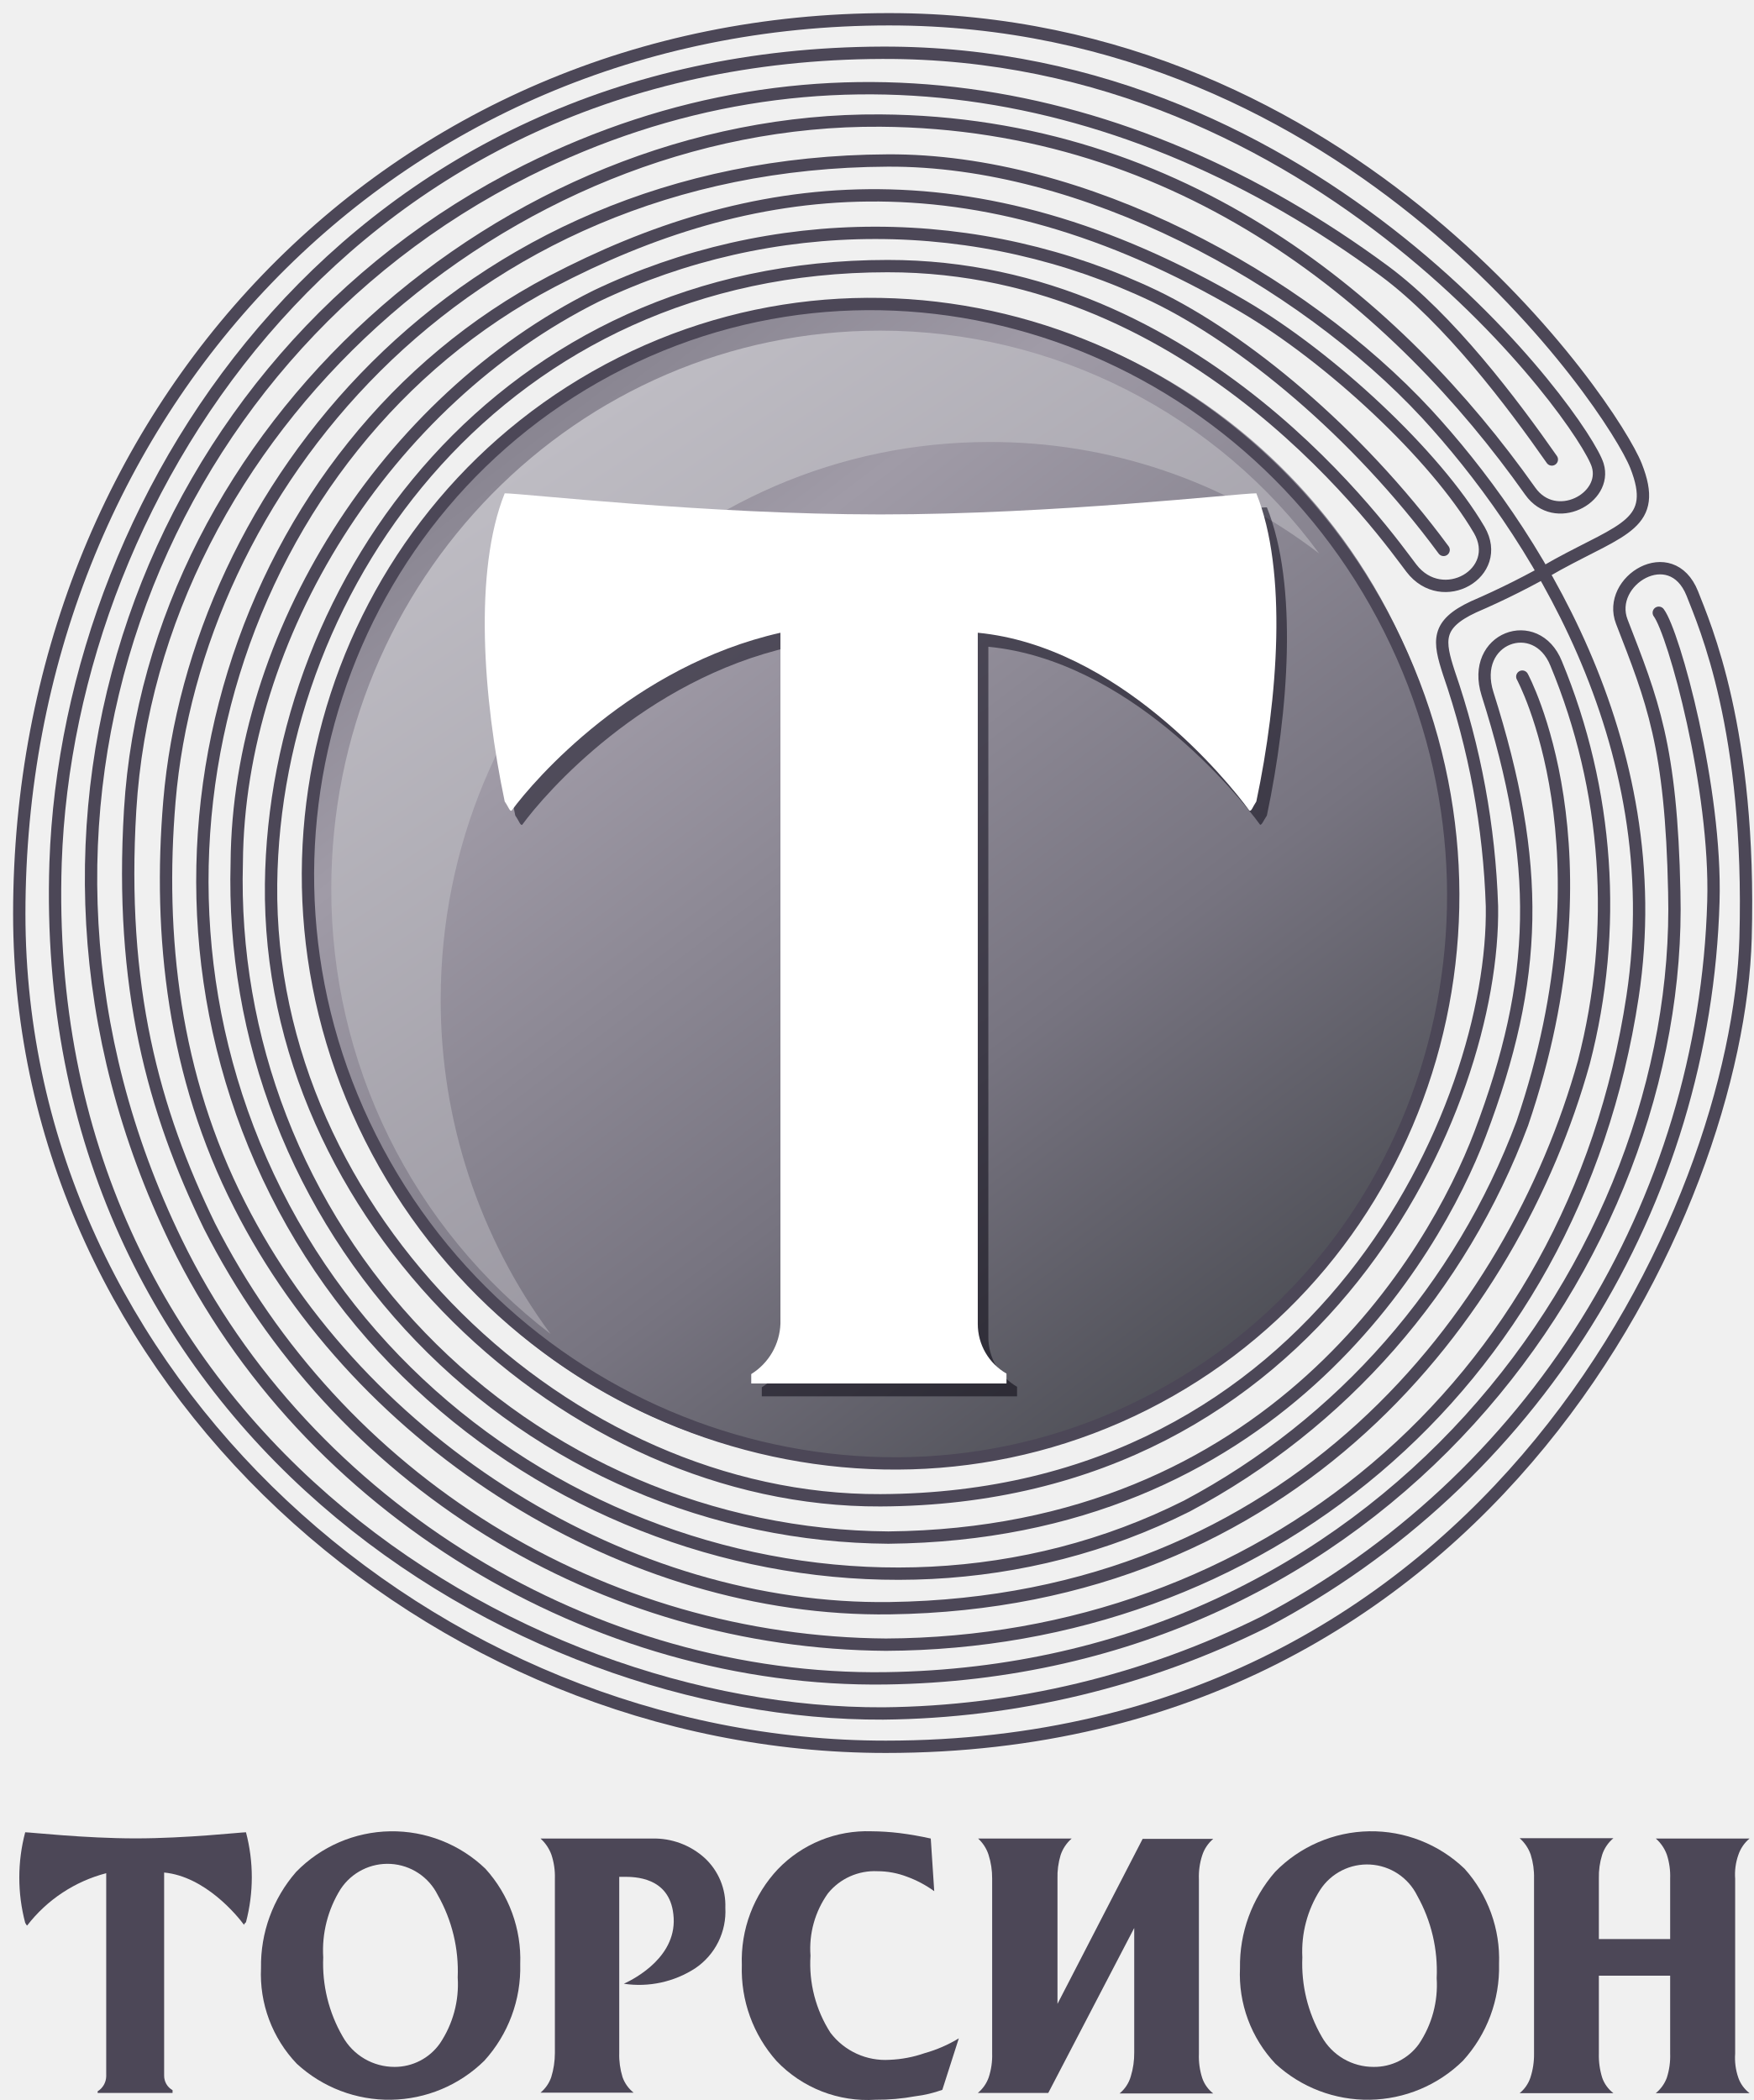
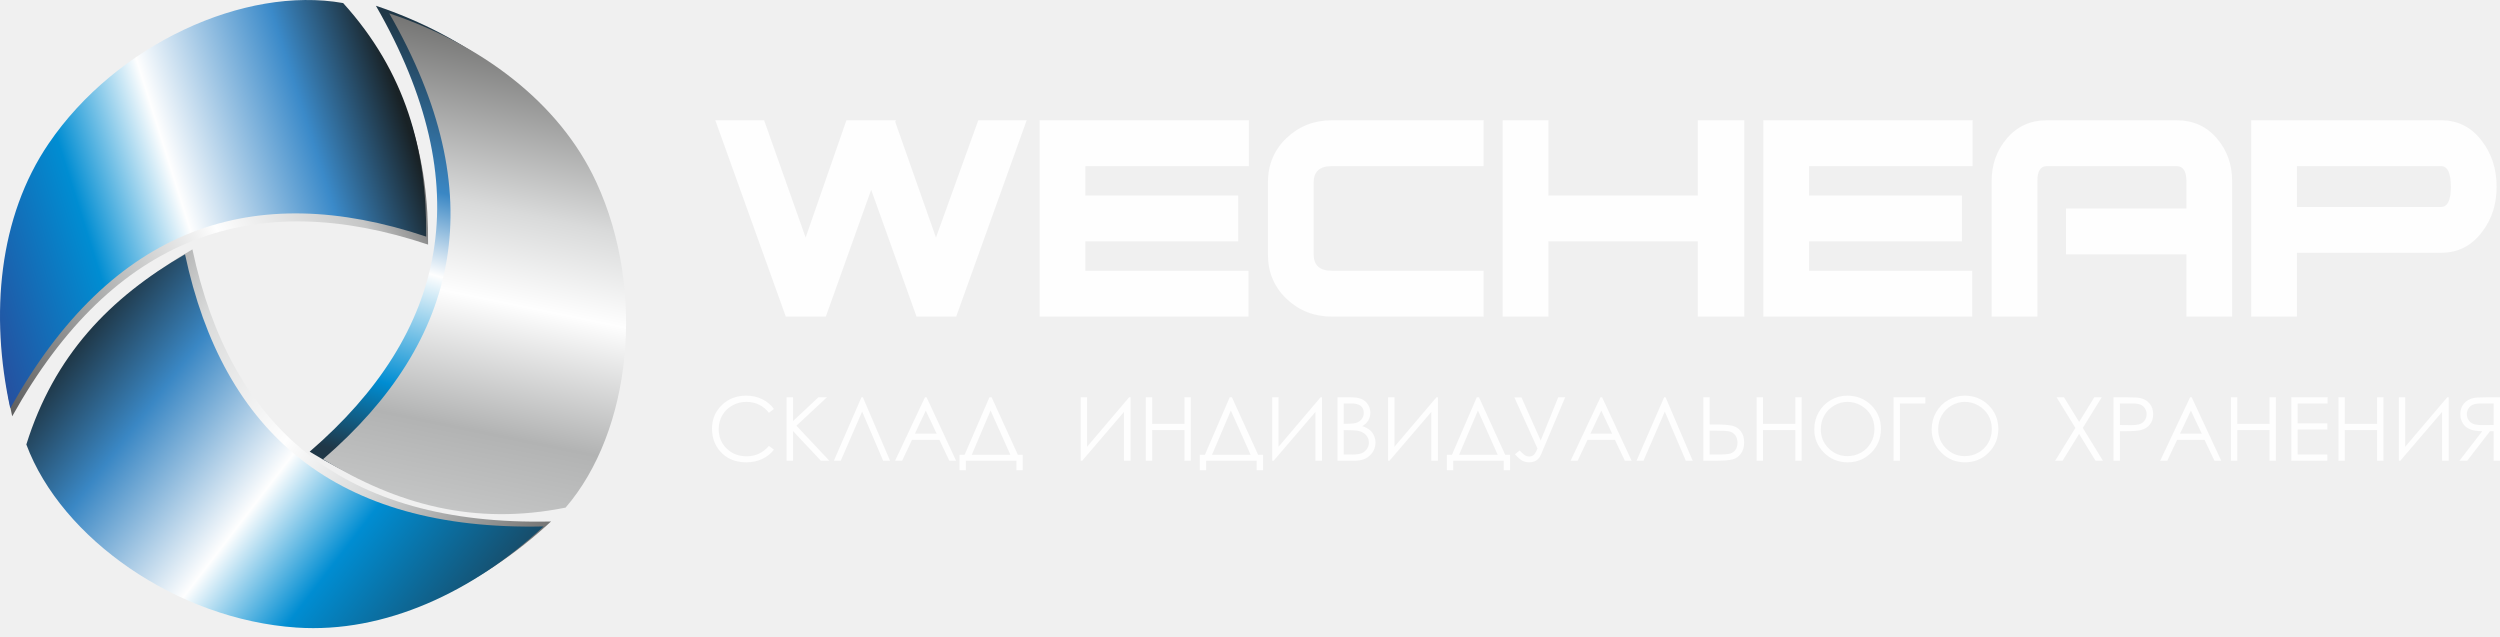
- <svg xmlns="http://www.w3.org/2000/svg" width="91" height="109" viewBox="0 0 91 109" fill="none">
-   <path d="M75.5 46.056C75.423 62.731 62.054 76.168 45.654 76.082C29.253 75.997 16.022 62.38 16.107 45.748C16.193 29.116 29.57 15.628 45.954 15.713C62.337 15.799 75.586 29.382 75.5 46.056Z" fill="url(#paint0_linear)" />
-   <path d="M22.873 51.88C22.873 35.899 35.617 22.942 51.34 22.942C57.533 22.923 63.557 24.959 68.469 28.731C65.848 25.15 62.421 22.236 58.465 20.226C54.508 18.216 50.134 17.166 45.697 17.161C29.939 17.161 17.195 30.118 17.195 46.116C17.183 50.587 18.204 55 20.178 59.011C22.153 63.022 25.027 66.522 28.577 69.24C24.862 64.215 22.862 58.129 22.873 51.88Z" fill="url(#paint1_linear)" />
-   <path d="M32.234 18.848C46.793 11.543 64.632 17.726 72.126 32.645C79.62 47.564 73.924 65.591 59.391 72.897C44.858 80.202 26.736 73.984 19.233 59.057C11.731 44.129 17.692 26.153 32.234 18.848Z" stroke="#4C4757" stroke-width="0.64" stroke-miterlimit="10" stroke-linecap="round" />
-   <path d="M86.094 31.805C86.874 32.842 89.1 40.918 88.929 46.793C88.707 54.531 86.432 62.072 82.338 68.642C78.243 75.212 72.475 80.576 65.626 84.184C59.475 87.244 52.712 88.869 45.843 88.937C26.744 89.023 1.925 73.993 2.884 44.78C3.561 25.134 18.437 2.824 45.791 2.739C68.615 2.661 82.249 21.914 82.926 24.149C83.448 25.862 80.716 27.318 79.423 25.494C72.571 15.807 61.438 6.37 45.697 6.258C26.222 6.121 7.946 22.342 6.755 42.04C6.199 51.238 7.963 57.635 10.866 63.622C14.162 70.118 19.181 75.582 25.374 79.418C31.567 83.253 38.695 85.311 45.98 85.366C65.266 85.281 81.632 72.194 84.733 51.734C86.745 38.477 79.431 27.326 74.044 21.477C67.51 14.429 56.205 8.271 46.065 8.331C23.618 8.434 10.138 25.682 8.794 41.577C8.203 48.566 9.016 55.845 12.442 62.56C18.771 75.038 32.602 83.662 46.194 83.473C67.125 83.174 78.558 68.263 82.206 55.134C83.991 48.262 83.486 40.994 80.767 34.435C79.731 31.865 76.288 33.099 77.205 36.011C80.014 44.874 79.877 50.792 76.819 58.86C74.43 65.163 66.028 79.611 46.108 79.808C41.574 79.775 37.091 78.838 32.923 77.052C28.756 75.265 24.986 72.664 21.837 69.402C18.687 66.139 16.22 62.281 14.58 58.053C12.941 53.826 12.161 49.313 12.288 44.78C12.373 32.944 20.047 20.8 30.932 15.371C35.46 13.208 40.414 12.086 45.431 12.086C50.449 12.086 55.403 13.208 59.931 15.371C64.504 17.58 70.362 22.351 74.927 28.543" stroke="#4C4757" stroke-width="0.64" stroke-miterlimit="10" stroke-linecap="round" />
-   <path d="M79.011 35.12C79.011 35.12 83.876 44.035 79.011 58.312C75.829 66.837 69.636 73.902 61.6 78.172C44.806 86.608 23.061 79.311 14.326 61.9C5.59 44.489 12.442 23.121 28.628 14.617C38.803 9.29 50.356 7.577 64.529 15.902C69.051 18.557 74.49 23.61 76.776 27.506C78.069 29.733 74.866 31.591 73.256 29.493C72.049 27.926 62.243 13.795 46.065 13.812C26.136 13.812 14.249 30.084 14.069 45.885C13.872 63.151 29.485 77.941 45.697 77.872C68.64 77.778 77.598 57.395 77.436 47.041C77.302 42.913 76.549 38.827 75.2 34.923C74.669 33.279 74.515 32.414 76.485 31.497C77.974 30.855 79.424 30.126 80.827 29.313C84.253 27.438 86.103 27.189 84.912 24.175C83.722 21.16 70.284 1 46.151 1C20.235 1 1 21.477 1 47.435C1 71.569 22.41 90.667 45.971 90.667C77.436 90.667 90.213 62.611 90.599 48.703C90.899 37.869 88.466 32.431 87.833 30.803C86.736 28.063 83.353 30.144 84.176 32.268C85.751 36.336 86.745 38.691 86.899 46.305C87.379 65.266 71.749 86.745 45.971 87.113C30.889 87.327 15.893 78.343 9.145 64.461C-1.415 42.691 7.851 18.599 27.326 8.862C42.468 1.291 58.492 4.203 71.86 14.069C75.209 16.553 78.498 20.92 80.544 23.849" stroke="#4C4757" stroke-width="0.64" stroke-miterlimit="10" stroke-linecap="round" />
-   <g style="mix-blend-mode:multiply">
-     <path d="M65.754 26.333C64.838 26.333 55.263 27.429 46.245 27.429C37.227 27.429 27.652 26.333 26.744 26.333C25.125 30.358 25.622 36.987 26.744 42.331C26.958 42.639 27.001 42.853 27.104 42.81C28.294 41.175 33.398 35.3 41.055 33.57V69.437C41.029 69.956 40.877 70.46 40.613 70.908C40.349 71.356 39.981 71.732 39.539 72.006V72.477H52.788V71.98C52.335 71.721 51.959 71.347 51.698 70.896C51.436 70.445 51.298 69.933 51.298 69.411V33.57C58.56 34.272 64.213 41.175 65.403 42.81C65.506 42.81 65.549 42.639 65.754 42.331C66.885 36.987 67.381 30.358 65.754 26.333Z" fill="#817E8C" />
-   </g>
-   <path d="M65.206 25.605C64.289 25.605 54.715 26.701 45.696 26.701C36.678 26.701 27.104 25.605 26.196 25.605C24.577 29.63 25.074 36.259 26.196 41.603C26.41 41.911 26.453 42.125 26.555 42.074C27.746 40.447 32.85 34.572 40.507 32.842V68.709C40.487 69.235 40.339 69.749 40.075 70.204C39.81 70.66 39.438 71.043 38.991 71.321V71.809H52.239V71.295C51.787 71.036 51.411 70.662 51.149 70.211C50.888 69.76 50.75 69.247 50.749 68.726V32.842C58.012 33.544 63.664 40.447 64.846 42.074C64.957 42.125 65 41.911 65.206 41.603C66.336 36.259 66.833 29.63 65.206 25.605Z" fill="white" />
-   <path d="M12.767 95.104C12.502 95.104 9.684 95.421 7.038 95.421C4.391 95.421 1.574 95.104 1.308 95.104C0.9 96.644 0.9 98.265 1.308 99.805C1.368 99.891 1.385 99.951 1.411 99.942C2.44 98.608 3.883 97.652 5.513 97.228V107.779C5.508 107.934 5.465 108.086 5.387 108.22C5.31 108.354 5.2 108.468 5.068 108.549V108.635H8.956V108.489C8.821 108.414 8.71 108.303 8.633 108.169C8.556 108.034 8.517 107.882 8.519 107.727V97.193C10.652 97.399 12.313 99.429 12.665 99.908C12.665 99.908 12.665 99.857 12.767 99.771C13.17 98.241 13.17 96.633 12.767 95.104Z" fill="#4C4757" />
-   <path d="M28.055 95.429H33.853C34.861 95.404 35.839 95.769 36.585 96.448C36.935 96.775 37.212 97.174 37.395 97.617C37.578 98.061 37.664 98.538 37.647 99.017C37.681 99.631 37.555 100.244 37.282 100.795C37.009 101.346 36.597 101.816 36.088 102.161C34.992 102.873 33.673 103.16 32.38 102.966C32.979 102.691 35.206 101.518 34.949 99.36C34.735 97.407 32.911 97.416 32.38 97.416H32.14V106.563C32.128 106.986 32.186 107.408 32.311 107.813C32.423 108.13 32.622 108.409 32.885 108.618H28.055C28.31 108.405 28.503 108.127 28.611 107.813C28.736 107.408 28.799 106.986 28.8 106.563V97.502C28.813 97.083 28.752 96.666 28.62 96.268C28.503 95.947 28.309 95.658 28.055 95.429Z" fill="#4C4757" />
-   <path d="M48.309 95.429L48.489 98.161C48.052 97.845 47.574 97.591 47.067 97.407C46.581 97.221 46.064 97.125 45.543 97.125C45.055 97.101 44.568 97.193 44.121 97.392C43.675 97.591 43.282 97.893 42.974 98.272C42.302 99.212 41.981 100.358 42.066 101.51C41.976 102.919 42.339 104.321 43.102 105.509C43.459 105.979 43.926 106.353 44.463 106.598C44.999 106.843 45.588 106.952 46.177 106.914C46.793 106.889 47.401 106.774 47.984 106.571C48.609 106.396 49.209 106.137 49.765 105.8L48.909 108.472C48.454 108.636 47.983 108.748 47.504 108.806C46.826 108.931 46.138 108.991 45.449 108.986C44.498 109.048 43.545 108.901 42.657 108.555C41.769 108.208 40.968 107.672 40.31 106.982C39.089 105.615 38.442 103.83 38.503 101.998C38.47 101.084 38.619 100.173 38.941 99.317C39.263 98.462 39.752 97.679 40.379 97.013C41.004 96.365 41.759 95.855 42.594 95.517C43.429 95.179 44.326 95.021 45.226 95.052C45.715 95.055 46.205 95.087 46.69 95.146C47.239 95.215 47.77 95.309 48.309 95.429Z" fill="#4C4757" />
-   <path d="M50.767 95.429H55.623C55.358 95.658 55.16 95.954 55.049 96.285C54.928 96.685 54.873 97.102 54.886 97.519V104.01L59.306 95.446H62.971C62.703 95.672 62.504 95.969 62.397 96.303C62.268 96.701 62.21 97.118 62.226 97.536V106.605C62.21 107.029 62.268 107.452 62.397 107.856C62.505 108.175 62.705 108.455 62.971 108.661H58.107C58.386 108.433 58.589 108.125 58.689 107.779C58.814 107.374 58.874 106.952 58.869 106.528V100.071L54.407 108.635H50.75C51.008 108.423 51.203 108.145 51.315 107.83C51.448 107.427 51.509 107.004 51.495 106.58V97.502C51.498 97.083 51.434 96.667 51.307 96.268C51.202 95.947 51.016 95.658 50.767 95.429Z" fill="#4C4757" />
-   <path d="M85.94 95.429H90.805C90.534 95.655 90.333 95.951 90.222 96.285C90.084 96.681 90.028 97.101 90.059 97.519V106.588C90.028 107.012 90.083 107.437 90.222 107.839C90.332 108.159 90.535 108.439 90.805 108.644H85.94C86.2 108.432 86.399 108.154 86.514 107.839C86.643 107.435 86.701 107.012 86.685 106.588V102.546H82.985V106.588C82.973 107.012 83.031 107.434 83.157 107.839C83.267 108.159 83.47 108.439 83.739 108.644H78.874C79.133 108.433 79.326 108.154 79.431 107.839C79.563 107.435 79.627 107.013 79.62 106.588V97.502C79.631 97.084 79.573 96.667 79.448 96.268C79.334 95.938 79.137 95.643 78.874 95.412H83.739C83.469 95.638 83.267 95.934 83.157 96.268C83.032 96.667 82.974 97.084 82.985 97.502V100.645H86.685V97.502C86.701 97.084 86.643 96.666 86.514 96.268C86.397 95.944 86.2 95.655 85.94 95.429Z" fill="#4C4757" />
-   <path d="M13.547 102.152C13.516 100.319 14.166 98.54 15.371 97.159C16.655 95.841 18.409 95.084 20.249 95.053C22.089 95.023 23.867 95.721 25.194 96.996C26.42 98.347 27.069 100.124 27.001 101.946C27.05 103.797 26.381 105.596 25.134 106.965C23.842 108.234 22.112 108.958 20.301 108.987C18.49 109.016 16.737 108.347 15.405 107.119C14.775 106.46 14.286 105.68 13.966 104.826C13.647 103.972 13.504 103.063 13.547 102.152ZM16.776 101.595C16.715 103.034 17.065 104.46 17.786 105.706C18.054 106.186 18.446 106.585 18.92 106.862C19.395 107.139 19.934 107.284 20.484 107.282C20.944 107.282 21.397 107.172 21.806 106.96C22.214 106.749 22.566 106.442 22.831 106.066C23.51 105.058 23.835 103.853 23.756 102.64C23.818 101.144 23.459 99.66 22.719 98.358C22.491 97.899 22.146 97.508 21.718 97.225C21.291 96.942 20.796 96.777 20.284 96.746C19.772 96.716 19.261 96.821 18.803 97.052C18.345 97.282 17.956 97.629 17.675 98.058C17.015 99.115 16.701 100.351 16.776 101.595Z" fill="#4C4757" />
-   <path d="M64.358 102.152C64.328 100.319 64.978 98.54 66.182 97.159C67.468 95.84 69.223 95.083 71.065 95.052C72.906 95.022 74.685 95.721 76.014 96.996C77.231 98.351 77.873 100.127 77.804 101.946C77.849 103.799 77.177 105.597 75.928 106.965C74.636 108.234 72.906 108.958 71.095 108.987C69.284 109.016 67.531 108.347 66.2 107.119C65.574 106.458 65.089 105.677 64.772 104.823C64.456 103.97 64.315 103.061 64.358 102.152ZM67.595 101.595C67.532 103.033 67.879 104.459 68.597 105.706C68.865 106.186 69.257 106.585 69.731 106.862C70.206 107.139 70.746 107.284 71.295 107.282C71.752 107.287 72.204 107.183 72.613 106.977C73.021 106.772 73.374 106.471 73.642 106.1C74.321 105.092 74.646 103.887 74.567 102.674C74.637 101.181 74.287 99.697 73.556 98.392C73.329 97.933 72.985 97.542 72.558 97.258C72.131 96.975 71.637 96.81 71.125 96.779C70.614 96.749 70.103 96.854 69.646 97.085C69.188 97.316 68.8 97.663 68.52 98.093C67.855 99.135 67.531 100.36 67.595 101.595Z" fill="#4C4757" />
+ <svg xmlns="http://www.w3.org/2000/svg" width="106" height="27" viewBox="0 0 106 27" fill="none">
+   <path fill-rule="evenodd" clip-rule="evenodd" d="M0.517 17.651C-0.353 13.678 0.026 9.537 2.144 6.427C5.007 2.222 10.447 -0.272 14.632 0.469C17.282 3.403 18.185 6.686 18.151 10.371C10.823 7.923 4.821 9.936 0.517 17.651Z" fill="url(#paint0_linear)" />
+   <path fill-rule="evenodd" clip-rule="evenodd" d="M0.435 17.311C-0.434 13.338 -0.055 9.198 2.063 6.088C4.926 1.883 10.366 -0.611 14.55 0.13C17.2 3.063 18.104 6.347 18.07 10.032C10.741 7.583 4.74 9.596 0.435 17.311Z" fill="url(#paint1_linear)" />
+   <path fill-rule="evenodd" clip-rule="evenodd" d="M23.363 22.111C20.388 24.877 16.637 26.65 12.888 26.399C7.82 26.059 2.916 22.626 1.43 18.636C2.608 14.858 4.972 12.413 8.158 10.573C9.771 18.145 14.546 22.307 23.363 22.111Z" fill="url(#paint2_linear)" />
+   <path fill-rule="evenodd" clip-rule="evenodd" d="M23.05 22.321C20.075 25.087 16.324 26.86 12.575 26.609C7.507 26.269 2.603 22.836 1.117 18.846C2.295 15.069 4.66 12.623 7.845 10.783C9.458 18.355 14.233 22.517 23.05 22.321Z" fill="url(#paint3_linear)" />
+   <path fill-rule="evenodd" clip-rule="evenodd" d="M15.938 0.244C19.787 1.534 23.139 3.983 24.717 7.4C26.85 12.02 26.196 17.98 23.416 21.201C19.544 21.976 16.269 21.07 13.13 19.151C18.985 14.101 20.339 7.905 15.938 0.244Z" fill="url(#paint4_linear)" />
+   <path fill-rule="evenodd" clip-rule="evenodd" d="M16.503 0.566C20.352 1.856 23.704 4.305 25.282 7.722C27.415 12.342 26.761 18.302 23.981 21.523C20.109 22.299 16.834 21.392 13.695 19.473C19.55 14.423 20.904 8.227 16.503 0.566Z" fill="url(#paint5_linear)" />
+   <path d="M43.531 5.099L40.542 13.424H38.861L36.938 8.047L35.015 13.424H33.318L30.329 5.099H32.398L34.159 10.072L35.888 5.099H37.989L37.956 5.164L39.685 10.072L41.479 5.099H43.531ZM52.952 7.043H46.019V8.29H52.499V10.233H46.019V11.481H52.935V13.424H44.081V5.099H52.952V7.043ZM62.906 13.424H56.474C55.72 13.424 55.08 13.173 54.552 12.674C54.024 12.172 53.76 11.542 53.76 10.79V7.734C53.76 6.981 54.024 6.352 54.552 5.85C55.08 5.35 55.72 5.099 56.474 5.099H62.906V7.043H56.474C55.957 7.043 55.699 7.275 55.699 7.737V10.787C55.699 11.248 55.957 11.481 56.474 11.481H62.906V13.424ZM73.958 13.424H71.987V10.233H65.653V13.424H63.714V5.099H65.653V8.29H71.987V5.099H73.958V13.424ZM83.638 7.043H76.705V8.29H83.185V10.233H76.705V11.481H83.621V13.424H74.766V5.099H83.638V7.043ZM94.642 13.424H92.703V10.784H87.597V8.841H92.703V7.675C92.703 7.253 92.563 7.043 92.283 7.043H86.789C86.519 7.043 86.385 7.253 86.385 7.672V13.424H84.446V7.669C84.446 6.97 84.664 6.365 85.1 5.858C85.537 5.353 86.099 5.099 86.789 5.099H92.283C92.983 5.099 93.551 5.353 93.988 5.858C94.424 6.365 94.642 6.97 94.642 7.669V13.424ZM105.856 7.918C105.856 8.662 105.652 9.3 105.242 9.829C104.801 10.422 104.219 10.719 103.497 10.719H97.389V13.424H95.45V5.099H103.497C104.219 5.099 104.801 5.396 105.242 5.99C105.652 6.53 105.856 7.172 105.856 7.918ZM103.917 7.918C103.917 7.334 103.777 7.043 103.497 7.043H97.389V8.776H103.497C103.777 8.776 103.917 8.49 103.917 7.918Z" fill="#FEFEFE" />
+   <path d="M32.814 17.34L32.602 17.503C32.485 17.351 32.345 17.235 32.181 17.157C32.018 17.078 31.839 17.039 31.642 17.039C31.428 17.039 31.23 17.09 31.048 17.194C30.865 17.297 30.724 17.435 30.624 17.609C30.524 17.782 30.473 17.979 30.473 18.195C30.473 18.524 30.585 18.798 30.81 19.017C31.034 19.237 31.317 19.347 31.659 19.347C32.035 19.347 32.349 19.2 32.602 18.905L32.814 19.066C32.68 19.237 32.513 19.369 32.313 19.462C32.113 19.555 31.889 19.602 31.642 19.602C31.172 19.602 30.802 19.445 30.53 19.132C30.303 18.868 30.189 18.548 30.189 18.174C30.189 17.78 30.327 17.448 30.602 17.18C30.878 16.91 31.223 16.776 31.639 16.776C31.889 16.776 32.115 16.826 32.317 16.924C32.519 17.024 32.685 17.162 32.814 17.34ZM33.352 16.844H33.625V17.853L34.702 16.844H35.063L33.769 18.05L35.164 19.535H34.806L33.625 18.278V19.535H33.352V16.844ZM37.738 19.535H37.446L36.554 17.451L35.648 19.535H35.356L36.526 16.844H36.586L37.738 19.535ZM39.287 16.844L40.539 19.535H40.251L39.831 18.65H38.668L38.251 19.535H37.952L39.219 16.844H39.287ZM39.253 17.409L38.791 18.388H39.713L39.253 17.409ZM40.953 19.936H40.684V19.284H40.899L41.952 16.844H42.045L43.158 19.284H43.365V19.936H43.096V19.535H40.953V19.936ZM41.202 19.284H42.84L42 17.406L41.202 19.284ZM47.937 19.535H47.656V17.467L45.885 19.535H45.824V16.844H46.093V18.942L47.876 16.844H47.937V19.535ZM48.583 16.844H48.852V17.972H50.22V16.844H50.49V19.535H50.22V18.234H48.852V19.535H48.583V16.844ZM51.141 19.936H50.872V19.284H51.087L52.14 16.844H52.233L53.345 19.284H53.553V19.936H53.283V19.535H51.141V19.936ZM51.389 19.284H53.027L52.188 17.406L51.389 19.284ZM56.054 19.535H55.774V17.467L54.002 19.535H53.942V16.844H54.211V18.942L55.994 16.844H56.054V19.535ZM56.711 16.844H57.24C57.453 16.844 57.617 16.869 57.731 16.919C57.846 16.97 57.937 17.048 58.002 17.153C58.069 17.257 58.102 17.374 58.102 17.502C58.102 17.622 58.073 17.73 58.015 17.828C57.957 17.926 57.872 18.006 57.76 18.067C57.899 18.114 58.006 18.17 58.081 18.234C58.156 18.298 58.214 18.375 58.256 18.467C58.298 18.557 58.319 18.656 58.319 18.762C58.319 18.978 58.241 19.161 58.083 19.311C57.925 19.46 57.714 19.535 57.449 19.535H56.711V16.844ZM56.973 17.106V17.968H57.127C57.314 17.968 57.452 17.951 57.539 17.916C57.627 17.881 57.697 17.826 57.748 17.751C57.8 17.676 57.825 17.593 57.825 17.502C57.825 17.378 57.782 17.282 57.697 17.211C57.61 17.141 57.473 17.106 57.285 17.106H56.973ZM56.973 18.238V19.272H57.306C57.503 19.272 57.647 19.253 57.738 19.215C57.83 19.176 57.903 19.116 57.959 19.034C58.014 18.952 58.042 18.863 58.042 18.768C58.042 18.648 58.003 18.543 57.925 18.454C57.847 18.365 57.74 18.304 57.604 18.271C57.512 18.249 57.352 18.238 57.125 18.238H56.973ZM60.967 19.535H60.687V17.467L58.915 19.535H58.855V16.844H59.124V18.942L60.907 16.844H60.967V19.535ZM61.617 19.936H61.347V19.284H61.562L62.616 16.844H62.709L63.821 19.284H64.028V19.936H63.759V19.535H61.617V19.936ZM61.865 19.284H63.503L62.664 17.406L61.865 19.284ZM64.21 16.851H64.511L65.326 18.679L66.07 16.844H66.364L65.343 19.262C65.249 19.489 65.081 19.602 64.838 19.602C64.741 19.602 64.649 19.582 64.563 19.543C64.476 19.503 64.367 19.409 64.234 19.262L64.43 19.101C64.564 19.234 64.654 19.309 64.699 19.327C64.745 19.346 64.79 19.355 64.836 19.355C64.907 19.355 64.968 19.336 65.019 19.299C65.071 19.26 65.128 19.167 65.189 19.016L64.21 16.851ZM67.929 16.844L69.181 19.535H68.893L68.473 18.65H67.31L66.893 19.535H66.594L67.861 16.844H67.929ZM67.895 17.409L67.433 18.388H68.355L67.895 17.409ZM71.771 19.535H71.479L70.588 17.451L69.682 19.535H69.389L70.56 16.844H70.62L71.771 19.535ZM72.221 16.844H72.49V17.998H72.684C73.035 17.998 73.288 18.015 73.441 18.049C73.594 18.084 73.718 18.162 73.811 18.284C73.905 18.407 73.952 18.565 73.952 18.759C73.952 18.949 73.907 19.107 73.815 19.232C73.724 19.357 73.607 19.439 73.466 19.477C73.325 19.515 73.088 19.535 72.756 19.535H72.221V16.844ZM72.49 19.272H72.777C73.079 19.272 73.276 19.258 73.368 19.229C73.459 19.201 73.533 19.148 73.587 19.069C73.641 18.992 73.668 18.892 73.668 18.77C73.668 18.636 73.634 18.527 73.566 18.443C73.497 18.359 73.41 18.308 73.305 18.289C73.2 18.27 73.004 18.26 72.716 18.26H72.49V19.272ZM74.483 16.844H74.752V17.972H76.121V16.844H76.39V19.535H76.121V18.234H74.752V19.535H74.483V16.844ZM78.322 16.776C78.728 16.776 79.068 16.913 79.342 17.184C79.615 17.456 79.752 17.791 79.752 18.188C79.752 18.582 79.616 18.916 79.343 19.191C79.069 19.465 78.737 19.602 78.343 19.602C77.946 19.602 77.61 19.465 77.336 19.192C77.063 18.919 76.925 18.589 76.925 18.201C76.925 17.943 76.988 17.703 77.112 17.482C77.237 17.262 77.407 17.089 77.623 16.964C77.838 16.839 78.071 16.776 78.322 16.776ZM78.333 17.039C78.135 17.039 77.947 17.09 77.769 17.194C77.591 17.298 77.452 17.437 77.352 17.613C77.252 17.789 77.202 17.984 77.202 18.201C77.202 18.52 77.312 18.79 77.534 19.009C77.755 19.23 78.022 19.34 78.333 19.34C78.542 19.34 78.735 19.289 78.912 19.188C79.089 19.087 79.228 18.948 79.327 18.773C79.426 18.597 79.476 18.402 79.476 18.187C79.476 17.974 79.426 17.781 79.327 17.608C79.228 17.436 79.087 17.298 78.907 17.194C78.727 17.09 78.536 17.039 78.333 17.039ZM80.557 19.535H80.288V16.844H81.634V17.106H80.557V19.535ZM83.299 16.776C83.705 16.776 84.045 16.913 84.319 17.184C84.592 17.456 84.729 17.791 84.729 18.188C84.729 18.582 84.593 18.916 84.32 19.191C84.046 19.465 83.714 19.602 83.32 19.602C82.923 19.602 82.587 19.465 82.313 19.192C82.04 18.919 81.903 18.589 81.903 18.201C81.903 17.943 81.965 17.703 82.09 17.482C82.214 17.262 82.384 17.089 82.6 16.964C82.815 16.839 83.048 16.776 83.299 16.776ZM83.31 17.039C83.112 17.039 82.924 17.09 82.746 17.194C82.568 17.298 82.429 17.437 82.329 17.613C82.229 17.789 82.179 17.984 82.179 18.201C82.179 18.52 82.29 18.79 82.511 19.009C82.732 19.23 82.999 19.34 83.31 19.34C83.519 19.34 83.712 19.289 83.889 19.188C84.066 19.087 84.205 18.948 84.304 18.773C84.403 18.597 84.453 18.402 84.453 18.187C84.453 17.974 84.403 17.781 84.304 17.608C84.205 17.436 84.064 17.298 83.884 17.194C83.704 17.09 83.513 17.039 83.31 17.039ZM87.198 16.844H87.513L88.155 17.889L88.799 16.844H89.113L88.311 18.144L89.165 19.535H88.851L88.154 18.399L87.453 19.535H87.139L87.997 18.144L87.198 16.844ZM89.615 16.844H90.151C90.457 16.844 90.665 16.857 90.772 16.884C90.925 16.922 91.051 16.999 91.148 17.117C91.246 17.235 91.294 17.383 91.294 17.561C91.294 17.74 91.247 17.887 91.151 18.004C91.057 18.121 90.926 18.199 90.76 18.239C90.637 18.269 90.41 18.283 90.076 18.283H89.885V19.535H89.615V16.844ZM89.885 17.106V18.02L90.34 18.026C90.523 18.026 90.658 18.009 90.743 17.976C90.829 17.942 90.896 17.888 90.945 17.813C90.993 17.738 91.017 17.654 91.017 17.561C91.017 17.471 90.993 17.388 90.945 17.314C90.896 17.239 90.831 17.186 90.751 17.154C90.672 17.122 90.541 17.106 90.359 17.106H89.885ZM92.928 16.844L94.181 19.535H93.892L93.473 18.65H92.309L91.892 19.535H91.593L92.861 16.844H92.928ZM92.894 17.409L92.432 18.388H93.354L92.894 17.409ZM94.591 16.844H94.86V17.972H96.228V16.844H96.498V19.535H96.228V18.234H94.86V19.535H94.591V16.844ZM97.153 16.844H98.69V17.106H97.422V17.949H98.678V18.212H97.422V19.272H98.678V19.535H97.153V16.844ZM99.15 16.844H99.419V17.972H100.788V16.844H101.057V19.535H100.788V18.234H99.419V19.535H99.15V16.844ZM103.825 19.535H103.544V17.467L101.773 19.535H101.712V16.844H101.981V18.942L103.764 16.844H103.825V19.535ZM106 16.844H105.464C105.166 16.844 104.963 16.856 104.857 16.881C104.697 16.917 104.567 16.995 104.467 17.115C104.367 17.235 104.317 17.384 104.317 17.559C104.317 17.705 104.352 17.834 104.421 17.944C104.489 18.055 104.588 18.139 104.716 18.196C104.844 18.253 105.021 18.282 105.246 18.283L104.28 19.535H104.609L105.576 18.283H105.731V19.535H106V16.844ZM105.731 17.106V18.02L105.267 18.024C105.087 18.024 104.954 18.008 104.868 17.973C104.782 17.939 104.715 17.884 104.666 17.809C104.618 17.735 104.594 17.651 104.594 17.558C104.594 17.468 104.618 17.385 104.668 17.312C104.716 17.238 104.78 17.186 104.86 17.154C104.939 17.122 105.071 17.106 105.256 17.106H105.731Z" fill="#FEFEFE" />
  <defs>
-     <linearGradient id="paint0_linear" x1="74.781" y1="84.099" x2="1.899" y2="-11.975" gradientUnits="userSpaceOnUse">
-       <stop stop-color="#2C3034" />
-       <stop offset="0.31" stop-color="#777480" />
-       <stop offset="0.54" stop-color="#A09BA7" />
-       <stop offset="0.73" stop-color="#777480" />
-       <stop offset="0.99" stop-color="#2C3034" />
+     <linearGradient id="paint0_linear" x1="-1.547" y1="14.046" x2="17.195" y2="4.568" gradientUnits="userSpaceOnUse">
+       <stop stop-color="#5B5B5B" />
+       <stop offset="0.361" stop-color="#C5C6C6" />
+       <stop offset="0.549" stop-color="#FEFEFE" />
+       <stop offset="0.82" stop-color="#C5C6C6" />
+       <stop offset="1" stop-color="#5B5B5B" />
    </linearGradient>
-     <linearGradient id="paint1_linear" x1="27.549" y1="22.41" x2="53.242" y2="60.95" gradientUnits="userSpaceOnUse">
-       <stop stop-color="#BFBDC4" />
-       <stop offset="1" stop-color="#96939D" />
+     <linearGradient id="paint1_linear" x1="-3.415" y1="14.273" x2="17.97" y2="7.525" gradientUnits="userSpaceOnUse">
+       <stop stop-color="#393185" />
+       <stop offset="0.361" stop-color="#008DD2" />
+       <stop offset="0.549" stop-color="#FEFEFE" />
+       <stop offset="0.82" stop-color="#3B8AC9" />
+       <stop offset="1" stop-color="#192226" />
+     </linearGradient>
+     <linearGradient id="paint2_linear" x1="21.311" y1="25.723" x2="3.61" y2="14.412" gradientUnits="userSpaceOnUse">
+       <stop stop-color="#727271" />
+       <stop offset="0.361" stop-color="#D9DADA" />
+       <stop offset="0.549" stop-color="#FEFEFE" />
+       <stop offset="0.82" stop-color="#D9DADA" />
+       <stop offset="1" stop-color="#9D9E9E" />
+     </linearGradient>
+     <linearGradient id="paint3_linear" x1="21.003" y1="28.223" x2="3.29" y2="14.624" gradientUnits="userSpaceOnUse">
+       <stop stop-color="#1F3747" />
+       <stop offset="0.361" stop-color="#008DD2" />
+       <stop offset="0.549" stop-color="#FEFEFE" />
+       <stop offset="0.82" stop-color="#3A87C4" />
+       <stop offset="1" stop-color="#1F3747" />
+     </linearGradient>
+     <linearGradient id="paint4_linear" x1="24.408" y1="2.921" x2="19.383" y2="20.536" gradientUnits="userSpaceOnUse">
+       <stop stop-color="#1F3747" />
+       <stop offset="0.361" stop-color="#3A87C4" />
+       <stop offset="0.549" stop-color="#FEFEFE" />
+       <stop offset="0.82" stop-color="#008DD2" />
+       <stop offset="1" stop-color="#1F3747" />
+     </linearGradient>
+     <linearGradient id="paint5_linear" x1="23.69" y1="1.85" x2="19.567" y2="21.892" gradientUnits="userSpaceOnUse">
+       <stop stop-color="#727271" />
+       <stop offset="0.361" stop-color="#D9DADA" />
+       <stop offset="0.549" stop-color="#FEFEFE" />
+       <stop offset="0.82" stop-color="#B2B3B3" />
+       <stop offset="1" stop-color="#C5C6C6" />
    </linearGradient>
  </defs>
</svg>
